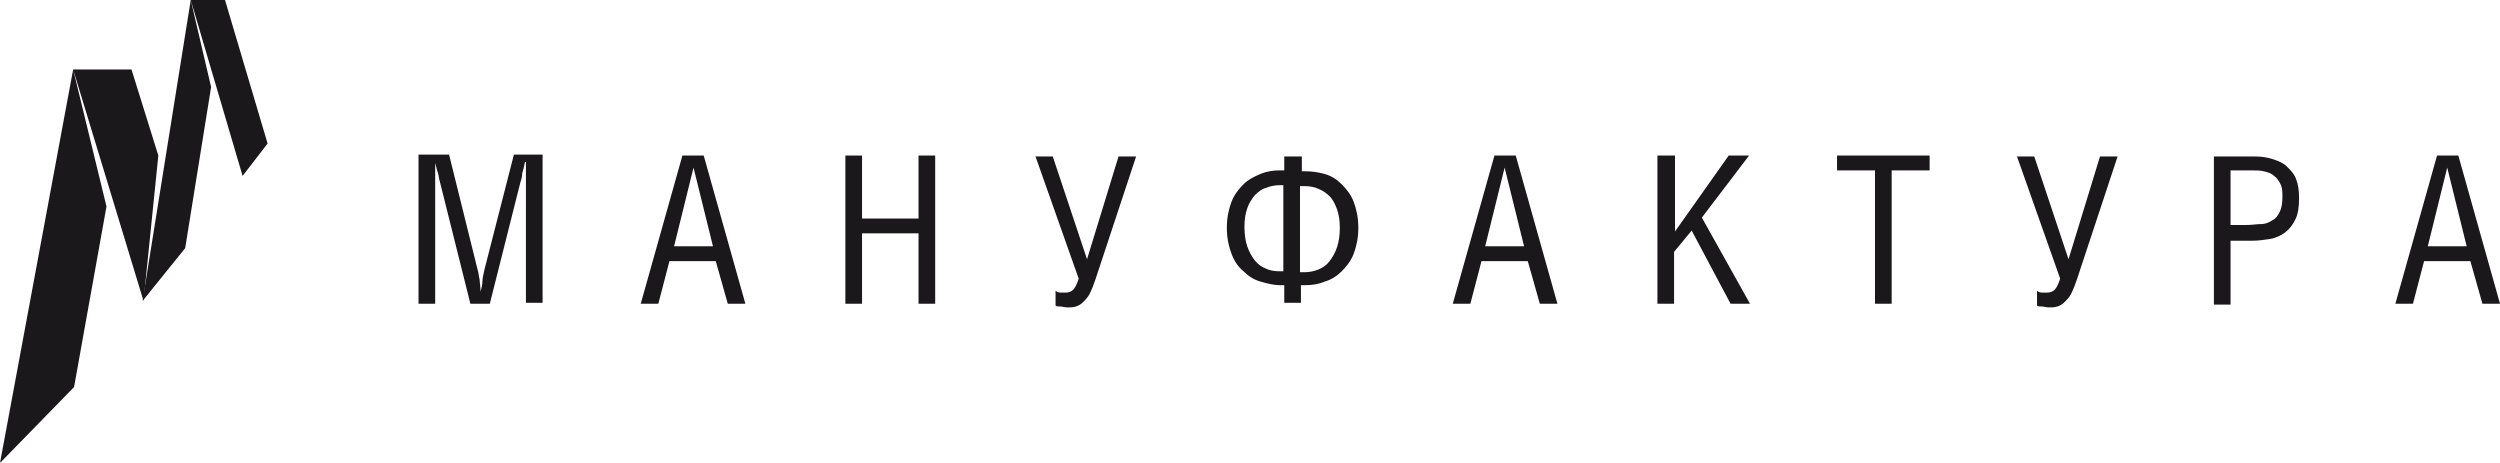
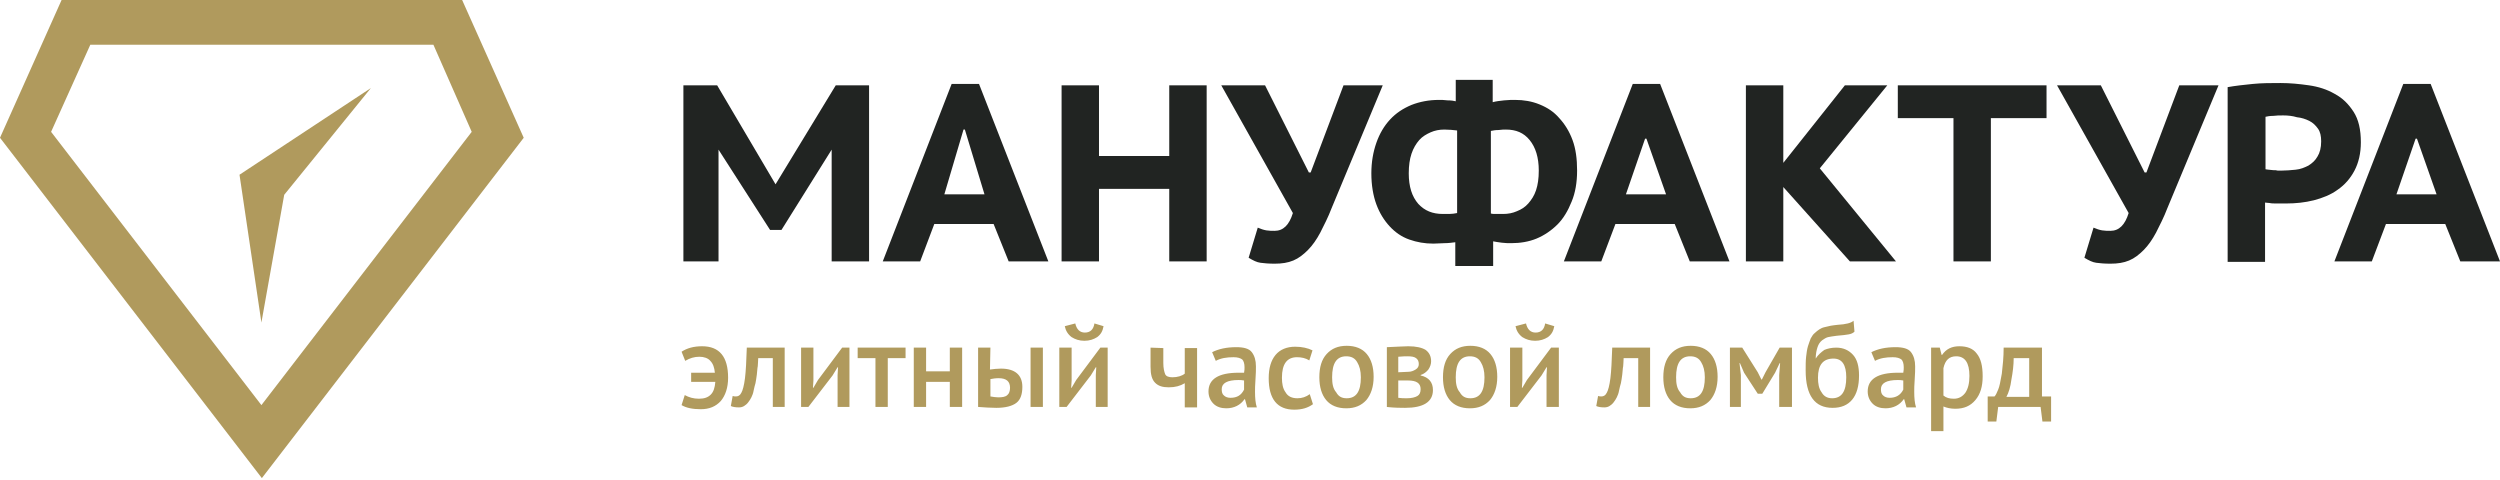
- <svg xmlns="http://www.w3.org/2000/svg" id="Layer_1" viewBox="0 0 270 50">
-   <style>.st0{fill:#1B181C;}</style>
-   <path class="st0" d="M45.2 16.8v16H47V19.7v-1-1.1c.1.4.2.8.3 1.1.1.3.1.6.2.9l3.3 13.2h2.1l3.3-13.1c.1-.3.2-.6.2-1 .1-.3.2-.7.3-1.2h.1v15.2h1.8v-16h-3.1l-3.2 12.5c-.1.5-.2.9-.2 1.2 0 .4-.1.7-.2 1.1 0-.5-.1-1-.1-1.3-.1-.4-.1-.7-.2-1l-3.1-12.5h-3.3v.1zM77 26.6h-4.2l2.1-8.5 2.1 8.5zm-7.8 6.2h1.9l1.2-4.6h5l1.3 4.6h1.9l-4.5-16h-2.3l-4.5 16zm23.9-16h-1.8v16h1.8v-7.6h6.1v7.6h1.8v-16h-1.8v6.8h-6.1v-6.8zm18.7 0l4.7 13.3c-.2.6-.4 1-.6 1.2-.2.2-.5.3-.8.3h-.6c-.2 0-.4-.1-.5-.2V33c.1.1.3.1.5.1s.5.1.8.1c.3 0 .6 0 .9-.1.3-.1.5-.2.8-.5.2-.2.5-.5.7-.9.2-.4.4-.9.6-1.5l4.4-13.3h-1.9L117.4 28l-3.7-11.1h-1.9v-.1zm26.9 12.5h-.5c-.6 0-1.1-.1-1.5-.3-.5-.2-.9-.5-1.2-.9-.3-.4-.6-.9-.8-1.5-.2-.6-.3-1.3-.3-2.1s.1-1.4.3-2c.2-.6.5-1 .8-1.4.4-.4.8-.7 1.2-.8.5-.2 1-.3 1.5-.3h.4v9.3h.1zm1.8-9.2h.4c.5 0 1.1.1 1.5.3.5.2.9.5 1.2.8.4.4.6.9.8 1.4.2.6.3 1.2.3 2s-.1 1.5-.3 2.1c-.2.6-.5 1.1-.8 1.5-.3.4-.7.7-1.2.9-.5.2-1 .3-1.5.3h-.5v-9.3h.1zm-1.8-3.3v1.6h-.5c-.7 0-1.4.1-2.1.4s-1.3.6-1.8 1.1c-.5.5-1 1.1-1.3 1.9-.3.8-.5 1.7-.5 2.8 0 1.1.2 2 .5 2.8.3.8.7 1.4 1.3 1.9.5.5 1.1.9 1.8 1.1.7.2 1.4.4 2.2.4h.4v1.9h1.8v-1.9h.4c.8 0 1.5-.1 2.2-.4.7-.2 1.3-.6 1.8-1.1.5-.5 1-1.1 1.3-1.9.3-.8.5-1.7.5-2.8 0-1.1-.2-2-.5-2.8-.3-.8-.8-1.4-1.3-1.9s-1.1-.9-1.8-1.1c-.7-.2-1.4-.3-2.1-.3h-.4v-1.6h-1.9v-.1zm25.9 9.8h-4.2l2.1-8.5 2.1 8.5zm-7.7 6.2h1.9l1.2-4.6h5l1.3 4.6h1.9l-4.5-16h-2.3l-4.5 16zm23.9-16H179v16h1.8v-5.6l1.9-2.3 4.2 7.9h2.1l-5.2-9.3 5.1-6.7h-2.2l-5.8 8.2v-8.2h-.1zm23.5 1.6h4.1v-1.6h-10v1.6h4.1v14.4h1.8V18.4zm13.5-1.6l4.7 13.3c-.2.6-.4 1-.6 1.2-.2.2-.5.3-.8.3h-.6c-.2 0-.4-.1-.5-.2V33c.1.1.3.1.5.1s.5.1.8.1c.3 0 .6 0 .9-.1.3-.1.5-.2.8-.5.2-.2.5-.5.7-.9.2-.4.4-.9.6-1.5l4.4-13.3h-1.9L223.4 28l-3.7-11.1h-1.9v-.1zm23.1 9.2h2.3c.7 0 1.4-.1 2-.2.6-.1 1.2-.4 1.6-.7.5-.4.8-.8 1.1-1.4.3-.6.4-1.4.4-2.3 0-.8-.1-1.5-.3-2-.2-.6-.6-1-1-1.4-.4-.4-.9-.6-1.5-.8-.6-.2-1.2-.3-2-.3h-4.4v16h1.8V26zm0-7.6h2.2c.5 0 1 0 1.4.1.4.1.8.2 1.1.5.3.2.5.5.7.9.2.4.2.8.2 1.4 0 .7-.1 1.2-.3 1.6-.2.4-.4.7-.8.9-.3.2-.7.4-1.2.4s-1 .1-1.6.1h-1.7v-5.9zm25.5 8.2h-4.2l2.1-8.5 2.1 8.5zm-7.7 6.2h1.9l1.2-4.6h5l1.3 4.6h1.9l-4.5-16h-2.3l-4.5 16zM7.9 7.5L0 50l8-8.2 3.5-19.5L7.9 7.5zM7.9 7.5l7.6 25 1.6-15.7-2.9-9.3H7.9z" />
-   <path class="st0" d="M20.6 0l-5.2 32.5 4.6-5.7 2.8-17.4L20.6 0zM20.6 0h3.7l4.6 15.5-2.7 3.5-5.6-19z" />
+ <svg xmlns="http://www.w3.org/2000/svg" id="_x31_" viewBox="0 0 548 105">
+   <style>.st0{fill:#212422;} .st1{fill:#B09A5D;}</style>
+   <path class="st0" d="M488.3 19.1c1.7-.3 3.5-.5 5.5-.7s4-.2 6.1-.2 4.1.2 6.2.5 4 .9 5.7 1.9c1.7.9 3 2.2 4.1 3.9 1.1 1.7 1.6 3.9 1.6 6.7 0 2.4-.5 4.5-1.4 6.2s-2.1 3.1-3.7 4.2c-1.5 1.1-3.3 1.8-5.2 2.3-2 .5-4 .7-6 .7h-2.3c-.5 0-1 0-1.4-.1-.4 0-.8-.1-1-.1v13h-8.2V19.1zm12.2 6.2c-.8 0-1.5 0-2.2.1-.7 0-1.3.1-1.7.2v11.5c.1 0 .4.1.7.1.3 0 .7.1 1 .1.4 0 .7 0 1 .1h.7c1.1 0 2.1-.1 3.2-.2s2-.5 2.8-.9c.8-.5 1.5-1.1 2-2 .5-.8.8-1.9.8-3.3 0-1.2-.2-2.1-.7-2.8-.5-.7-1.1-1.3-1.9-1.7-.8-.4-1.7-.7-2.7-.8-1-.3-2-.4-3-.4zM367.1 49.1h-13l-3.1 8.2h-8.2l15.1-38.9h6l15.2 38.9h-8.7l-3.3-8.2zm-10.7-6.5h8.8l-4.3-12.2h-.3l-4.2 12.2zM319 53.1c-.8.1-1.5.2-2.3.2s-1.6.1-2.5.1c-1.9 0-3.6-.3-5.3-.9-1.7-.6-3.1-1.6-4.3-2.9-1.2-1.3-2.2-2.9-2.9-4.8-.7-1.9-1.1-4.2-1.1-6.8 0-2.5.4-4.7 1.1-6.7s1.7-3.7 3-5.1 2.8-2.4 4.7-3.2c1.8-.7 3.8-1.1 6-1.1.5 0 1.2 0 1.9.1.8 0 1.4.1 1.8.2v-4.7h8.1v4.9c.7-.2 1.6-.3 2.5-.4 1-.1 1.7-.1 2.4-.1 1.9 0 3.7.3 5.4 1 1.7.7 3.1 1.6 4.3 3 1.2 1.3 2.2 2.9 2.9 4.8.7 1.9 1 4.1 1 6.7 0 2.6-.4 4.9-1.2 6.8-.8 2-1.8 3.7-3.1 5-1.3 1.3-2.9 2.4-4.6 3.1-1.7.7-3.6 1-5.5 1-.7 0-1.4 0-2.1-.1-.8-.1-1.4-.2-1.9-.3v5.4H319v-5.2zm11.1-24.7c-.4 0-.9 0-1.6.1-.7 0-1.2.1-1.7.2v18.1c.3.1.7.1 1.2.1h1.5c1.1 0 2.1-.2 3-.6 1-.4 1.8-.9 2.5-1.7s1.3-1.7 1.7-2.9c.4-1.2.6-2.6.6-4.3 0-2.9-.7-5.1-2-6.7s-3-2.3-5.2-2.3zm-13.8 18.5h1.4c.6 0 1.2-.1 1.7-.2V28.6c-.8-.1-1.8-.2-2.8-.2-1.1 0-2.1.2-3 .6s-1.8.9-2.5 1.7c-.7.8-1.3 1.8-1.7 3-.4 1.2-.6 2.6-.6 4.3 0 2.9.7 5.1 2.1 6.7 1.4 1.5 3.1 2.2 5.4 2.2zm-98.5 2.2h-13l-3.1 8.2h-8.2l15.1-38.9h6l15.2 38.9h-8.7l-3.3-8.2zM207 42.6h8.8l-4.3-14.2h-.3L207 42.6z" />
+   <path class="st1" d="M16.7 0h84.6l13.5 30.2-57.4 74.6L0 30.2 13.5 0h3.2zM95 9.8H19.8l-8.6 19.1 46.1 59.9 46.1-59.9L95 9.8z" />
+   <path class="st1" d="M52.5 38.3l28.8-19-19 23.4-5 28-4.8-32.4z" />
+   <path class="st0" d="M448.6 25.9h-12.2v31.4h-8.2V25.9H416v-7.2h32.6v7.2zM390.9 41v16.3h-8.2V18.7h8.2v17l13.5-17h9.3l-14.8 18.2 16.7 20.4h-10.1L390.9 41zm-104-3.2h.4l7.2-19.1h8.6l-11.2 26.9c-.8 2.1-1.7 3.8-2.5 5.4-.8 1.5-1.7 2.8-2.7 3.8s-2 1.8-3.2 2.3-2.5.7-4.1.7c-1.3 0-2.4-.1-3.1-.2-.8-.1-1.6-.5-2.6-1.1l2-6.6c.7.3 1.3.5 1.9.6s1.2.1 1.8.1c1.9 0 3.2-1.3 4-3.9l-15.7-28h9.6l9.6 19.1zm-30.6 3.6h-15.4v15.9h-8.2V18.7h8.2v15.5h15.4V18.7h8.2v38.6h-8.2V41.4zm-74-3.5v-5.1l-11 17.6h-2.5l-11.3-17.6v24.5h-7.7V18.7h7.4L170 40.4l13.2-21.7h7.3v38.6h-8.2V37.9zm287.8-.1h.4l7.2-19.1h8.6l-11.2 26.9c-.8 2.1-1.7 3.8-2.5 5.4-.8 1.5-1.7 2.8-2.7 3.8s-2 1.8-3.2 2.3-2.5.7-4.1.7c-1.3 0-2.4-.1-3.1-.2-.8-.1-1.6-.5-2.6-1.1l2-6.6c.7.3 1.3.5 1.9.6s1.2.1 1.8.1c1.9 0 3.2-1.3 4-3.9l-15.7-28h9.6l9.6 19.1zM536 49.1h-13l-3.1 8.2h-8.2l15.1-38.9h6L548 57.3h-8.7l-3.3-8.2zm-10.7-6.5h8.8l-4.3-12.2h-.3l-4.2 12.2z" />
+   <path class="st1" d="M151.6 83.7h5.2c-.1 1.3-.4 2.2-1 2.8-.6.6-1.4.9-2.6.9-1.2 0-2.2-.3-3.1-.8l-.7 2.2c1 .6 2.4.9 4.2.9 1.9 0 3.3-.6 4.4-1.8 1-1.2 1.6-2.9 1.6-5.1 0-4.6-1.9-6.9-5.7-6.9-1.8 0-3.3.4-4.5 1.2l.8 2c1-.6 2-.9 3.1-.9 1 0 1.9.3 2.4.9.6.6.9 1.5 1 2.6h-5.2v2h.1zm17.7 5.5h2.7v-13h-8.3c-.1 2.9-.2 5.1-.4 6.7s-.5 2.7-.8 3.2c-.3.6-.7.8-1.2.8-.2 0-.4 0-.7-.1l-.4 2.2c.4.2 1 .3 1.8.3.4 0 .8-.1 1.1-.3.3-.2.6-.4.9-.8.3-.4.5-.7.7-1.1s.4-.9.5-1.5.3-1.2.4-1.6c.1-.5.2-1.1.3-1.9s.1-1.4.2-1.8c0-.4.1-1 .1-1.8h3.2v10.7h-.1zm14.2 0h2.7v-13h-1.6l-5.3 7.1-1 1.7h-.1l.1-1.6v-7.2h-2.7v13h1.6l5.3-6.9 1.1-1.8h.1l-.1 1.7v7h-.1zm15-13H188v2.3h3.9v10.7h2.7V78.5h3.9v-2.3zm9.7 13h2.7v-13h-2.7v5.2H203v-5.2h-2.7v13h2.7v-5.5h5.2v5.5zm8.9-6.1c.5-.1 1.1-.2 1.8-.2 1.7 0 2.5.7 2.5 2.1 0 .7-.2 1.3-.6 1.6-.4.4-1.1.5-2 .5-.5 0-1.1-.1-1.7-.2v-3.8zm0-6.9h-2.7v13c1.4.1 2.7.2 4 .2 2 0 3.5-.4 4.4-1.1s1.3-1.9 1.3-3.5c0-2.6-1.6-4-4.7-4-.8 0-1.6.1-2.4.2l.1-4.8zm8.8 13h2.7v-13h-2.7v13zm14.2 0h2.7v-13h-1.6l-5.3 7.1-1 1.7h-.1l.1-1.6v-7.2h-2.7v13h1.6l5.3-6.9 1.1-1.8h.1l-.1 1.7v7h-.1zm-6.7-17.7c.2 1 .7 1.8 1.5 2.4.8.5 1.7.8 2.8.8s2-.3 2.8-.8c.8-.6 1.2-1.3 1.4-2.4l-2-.6c-.2 1.3-.9 2-2.1 2-1.1 0-1.8-.7-2.1-2l-2.3.6zm18.8 4.7v4.2c0 1.7.3 2.8 1 3.5s1.6 1 3 1 2.5-.3 3.5-.9v5.3h2.7v-13h-2.7v5.6c-.6.5-1.6.8-2.7.8-.8 0-1.4-.2-1.6-.7s-.4-1.3-.4-2.4v-3.3l-2.8-.1zm14.3 2.9c1.1-.6 2.4-.8 3.9-.8.9 0 1.5.2 1.9.5.3.3.5.9.5 1.7 0 .3 0 .7-.1 1.2h-1.2c-4.4 0-6.6 1.4-6.6 4.1 0 1.1.4 2 1.1 2.7s1.7 1 2.8 1c1.7 0 3.1-.7 4-2h.1l.5 1.8h2.1c-.3-.9-.4-2.1-.4-3.4 0-.6 0-1.5.1-2.7.1-1.3.1-2.2.1-2.9 0-1.3-.3-2.3-.9-3.1-.6-.8-1.8-1.1-3.4-1.1-2.2 0-3.9.4-5.3 1.1l.8 1.9zm3.2 8.1c-.6 0-1.1-.2-1.4-.5-.4-.3-.5-.8-.5-1.4 0-1.3 1.2-2 3.7-2 .3 0 .7 0 1.2.1v2c-.6 1.2-1.5 1.8-3 1.8zm17.4-.8c-.8.6-1.7.9-2.7.9-1.2 0-2.1-.4-2.6-1.3-.6-.8-.8-1.9-.8-3.2 0-3 1.1-4.5 3.3-4.5 1 0 1.9.2 2.7.7l.7-2.2c-1-.5-2.3-.8-3.8-.8-1.8 0-3.3.6-4.3 1.8-1 1.2-1.5 2.9-1.5 5.1 0 4.6 1.9 6.9 5.6 6.9 1.7 0 3-.4 4.1-1.2l-.7-2.2zm2.1-3.7c0 2.1.5 3.8 1.5 5s2.5 1.8 4.4 1.8 3.3-.6 4.4-1.8c1-1.2 1.6-2.9 1.6-5.1 0-2.1-.5-3.8-1.5-5s-2.5-1.8-4.4-1.8-3.3.6-4.4 1.8c-1.1 1.2-1.6 2.9-1.6 5.1zm2.8 0c0-3.1 1-4.6 3.1-4.6 1.1 0 1.9.4 2.4 1.3.5.8.8 1.9.8 3.3 0 3.1-1 4.6-3.1 4.6-1.1 0-1.8-.4-2.3-1.3-.7-.8-.9-1.9-.9-3.3zm11.9 6.5c1.8.2 3.2.2 4.1.2 4 0 6.1-1.3 6.1-3.9 0-1.7-.9-2.8-2.7-3.2v-.1c.7-.2 1.3-.7 1.7-1.2.4-.6.6-1.2.6-1.8 0-1.1-.4-1.9-1.2-2.5-.8-.5-2.1-.8-3.8-.8-.7 0-2.3.1-4.7.2v13.1h-.1zm2.6-5.8h2.1c1.9 0 2.8.6 2.8 1.9 0 .7-.2 1.2-.7 1.5s-1.3.5-2.3.5c-.7 0-1.3 0-1.9-.1v-3.8zm0-1.8v-3.4c1-.1 1.7-.1 2-.1.9 0 1.5.1 1.9.4s.6.7.6 1.3c0 .5-.2.9-.7 1.2-.5.3-1 .5-1.6.5l-2.2.1zm9.8 1.1c0 2.1.5 3.8 1.5 5s2.5 1.8 4.4 1.8 3.3-.6 4.4-1.8c1-1.2 1.6-2.9 1.6-5.1 0-2.1-.5-3.8-1.5-5s-2.5-1.8-4.4-1.8-3.3.6-4.4 1.8c-1.1 1.2-1.6 2.9-1.6 5.1zm2.8 0c0-3.1 1-4.6 3.1-4.6 1.1 0 1.9.4 2.4 1.3.5.8.8 1.9.8 3.3 0 3.1-1 4.6-3.1 4.6-1.1 0-1.8-.4-2.3-1.3-.7-.8-.9-1.9-.9-3.3zm19.9 6.5h2.7v-13H340l-5.3 7.1-1 1.7h-.1l.1-1.6v-7.2H331v13h1.6l5.3-6.9 1.1-1.8h.1l-.1 1.7v7zm-6.8-17.7c.2 1 .7 1.8 1.5 2.4.8.5 1.7.8 2.8.8 1.1 0 2-.3 2.8-.8.8-.6 1.2-1.3 1.4-2.4l-2-.6c-.2 1.3-.9 2-2.1 2-1.1 0-1.8-.7-2.1-2l-2.3.6zM359 89.2h2.7v-13h-8.3c-.1 2.9-.2 5.1-.4 6.7-.2 1.6-.5 2.7-.8 3.2-.3.6-.7.8-1.2.8-.2 0-.4 0-.7-.1l-.4 2.2c.4.2 1 .3 1.8.3.4 0 .8-.1 1.1-.3.3-.2.6-.4.9-.8s.5-.7.7-1.1.4-.9.5-1.5.3-1.2.4-1.6c.1-.5.2-1.1.3-1.9.1-.8.1-1.4.2-1.8 0-.4.1-1 .1-1.8h3.2v10.7h-.1zm5.6-6.5c0 2.1.5 3.8 1.5 5s2.5 1.8 4.4 1.8 3.3-.6 4.4-1.8c1-1.2 1.6-2.9 1.6-5.1 0-2.1-.5-3.8-1.5-5s-2.5-1.8-4.4-1.8-3.3.6-4.4 1.8c-1.1 1.2-1.6 2.9-1.6 5.1zm2.8 0c0-3.1 1-4.6 3.1-4.6 1.1 0 1.9.4 2.4 1.3.5.8.8 1.9.8 3.3 0 3.1-1 4.6-3.1 4.6-1.1 0-1.8-.4-2.3-1.3-.7-.8-.9-1.9-.9-3.3zm22.8 6.5h2.6v-13h-2.7l-3.1 5.4-.8 1.6h-.1l-.8-1.6-3.4-5.4h-2.7v13h2.4v-7l-.3-2.6h.1l.9 2.1 3 4.6h1l2.8-4.6 1-2.1h.1l-.2 2.6v7h.2zm7.8-10.6c0-1 .2-1.9.4-2.5.2-.6.5-1.1 1-1.5.4-.3.9-.6 1.3-.7.5-.1 1.1-.2 1.9-.3 1.2-.1 2.1-.2 2.6-.3.6-.1 1-.3 1.3-.6l-.2-2.4c-.5.5-1.7.8-3.5.9-.6.1-1.1.1-1.5.2s-.9.2-1.3.3c-.5.1-.9.3-1.2.5-.3.2-.7.5-1 .8-.4.3-.6.7-.9 1.2-.2.5-.4 1.1-.6 1.7-.2.7-.3 1.4-.4 2.3s-.1 1.9-.1 3c0 5.5 2 8.2 5.9 8.2 1.9 0 3.3-.6 4.3-1.8 1-1.2 1.5-3 1.5-5.3 0-2-.4-3.5-1.3-4.5s-2.1-1.6-3.7-1.6c-1 0-1.9.2-2.6.5-.7.5-1.4 1.1-1.9 1.9zm.5 4.2c0-2.8 1.1-4.2 3.4-4.2 1.9 0 2.8 1.4 2.8 4.1 0 3.1-1 4.6-3.1 4.6-1 0-1.8-.4-2.3-1.3-.6-.8-.8-1.9-.8-3.2zm12.5-3.7c1.1-.6 2.4-.8 3.9-.8.9 0 1.5.2 1.9.5.3.3.5.9.5 1.7 0 .3 0 .7-.1 1.2H416c-4.4 0-6.6 1.4-6.6 4.1 0 1.1.4 2 1.1 2.7s1.7 1 2.8 1c1.7 0 3.1-.7 4-2h.1l.5 1.8h2.1c-.3-.9-.4-2.1-.4-3.4 0-.6 0-1.5.1-2.7.1-1.3.1-2.2.1-2.9 0-1.3-.3-2.3-.9-3.1-.6-.8-1.8-1.1-3.4-1.1-2.2 0-3.9.4-5.3 1.1l.8 1.9zm3.2 8.1c-.6 0-1.1-.2-1.4-.5-.4-.3-.5-.8-.5-1.4 0-1.3 1.2-2 3.7-2 .3 0 .7 0 1.2.1v2c-.6 1.2-1.6 1.8-3 1.8zm9.1 7.3h2.7v-5.4c.7.3 1.6.5 2.6.5 1.9 0 3.3-.6 4.4-1.9s1.6-3 1.6-5.2c0-2.3-.4-3.9-1.3-5-.8-1.1-2.1-1.6-3.8-1.6-1.7 0-2.9.6-3.8 1.9h-.1l-.4-1.6h-1.9v18.3zm5.5-16.4c1.9 0 2.9 1.4 2.9 4.3 0 1.6-.3 2.8-.9 3.7-.6.8-1.4 1.3-2.5 1.3-1 0-1.7-.2-2.3-.7v-6c.4-1.8 1.3-2.6 2.8-2.6zm20.7 8.8h-1.9V76.2h-8.4c0 2.1-.2 4-.4 5.7-.3 1.7-.5 2.8-.8 3.5s-.5 1.2-.8 1.5h-1.5v5.5h1.9l.4-3.2h9.3l.4 3.2h1.9v-5.5h-.1zm-9.7.1c.5-.9.9-2.2 1.1-3.8.3-1.6.5-3.2.5-4.7h3.4V87h-5z" />
</svg>
